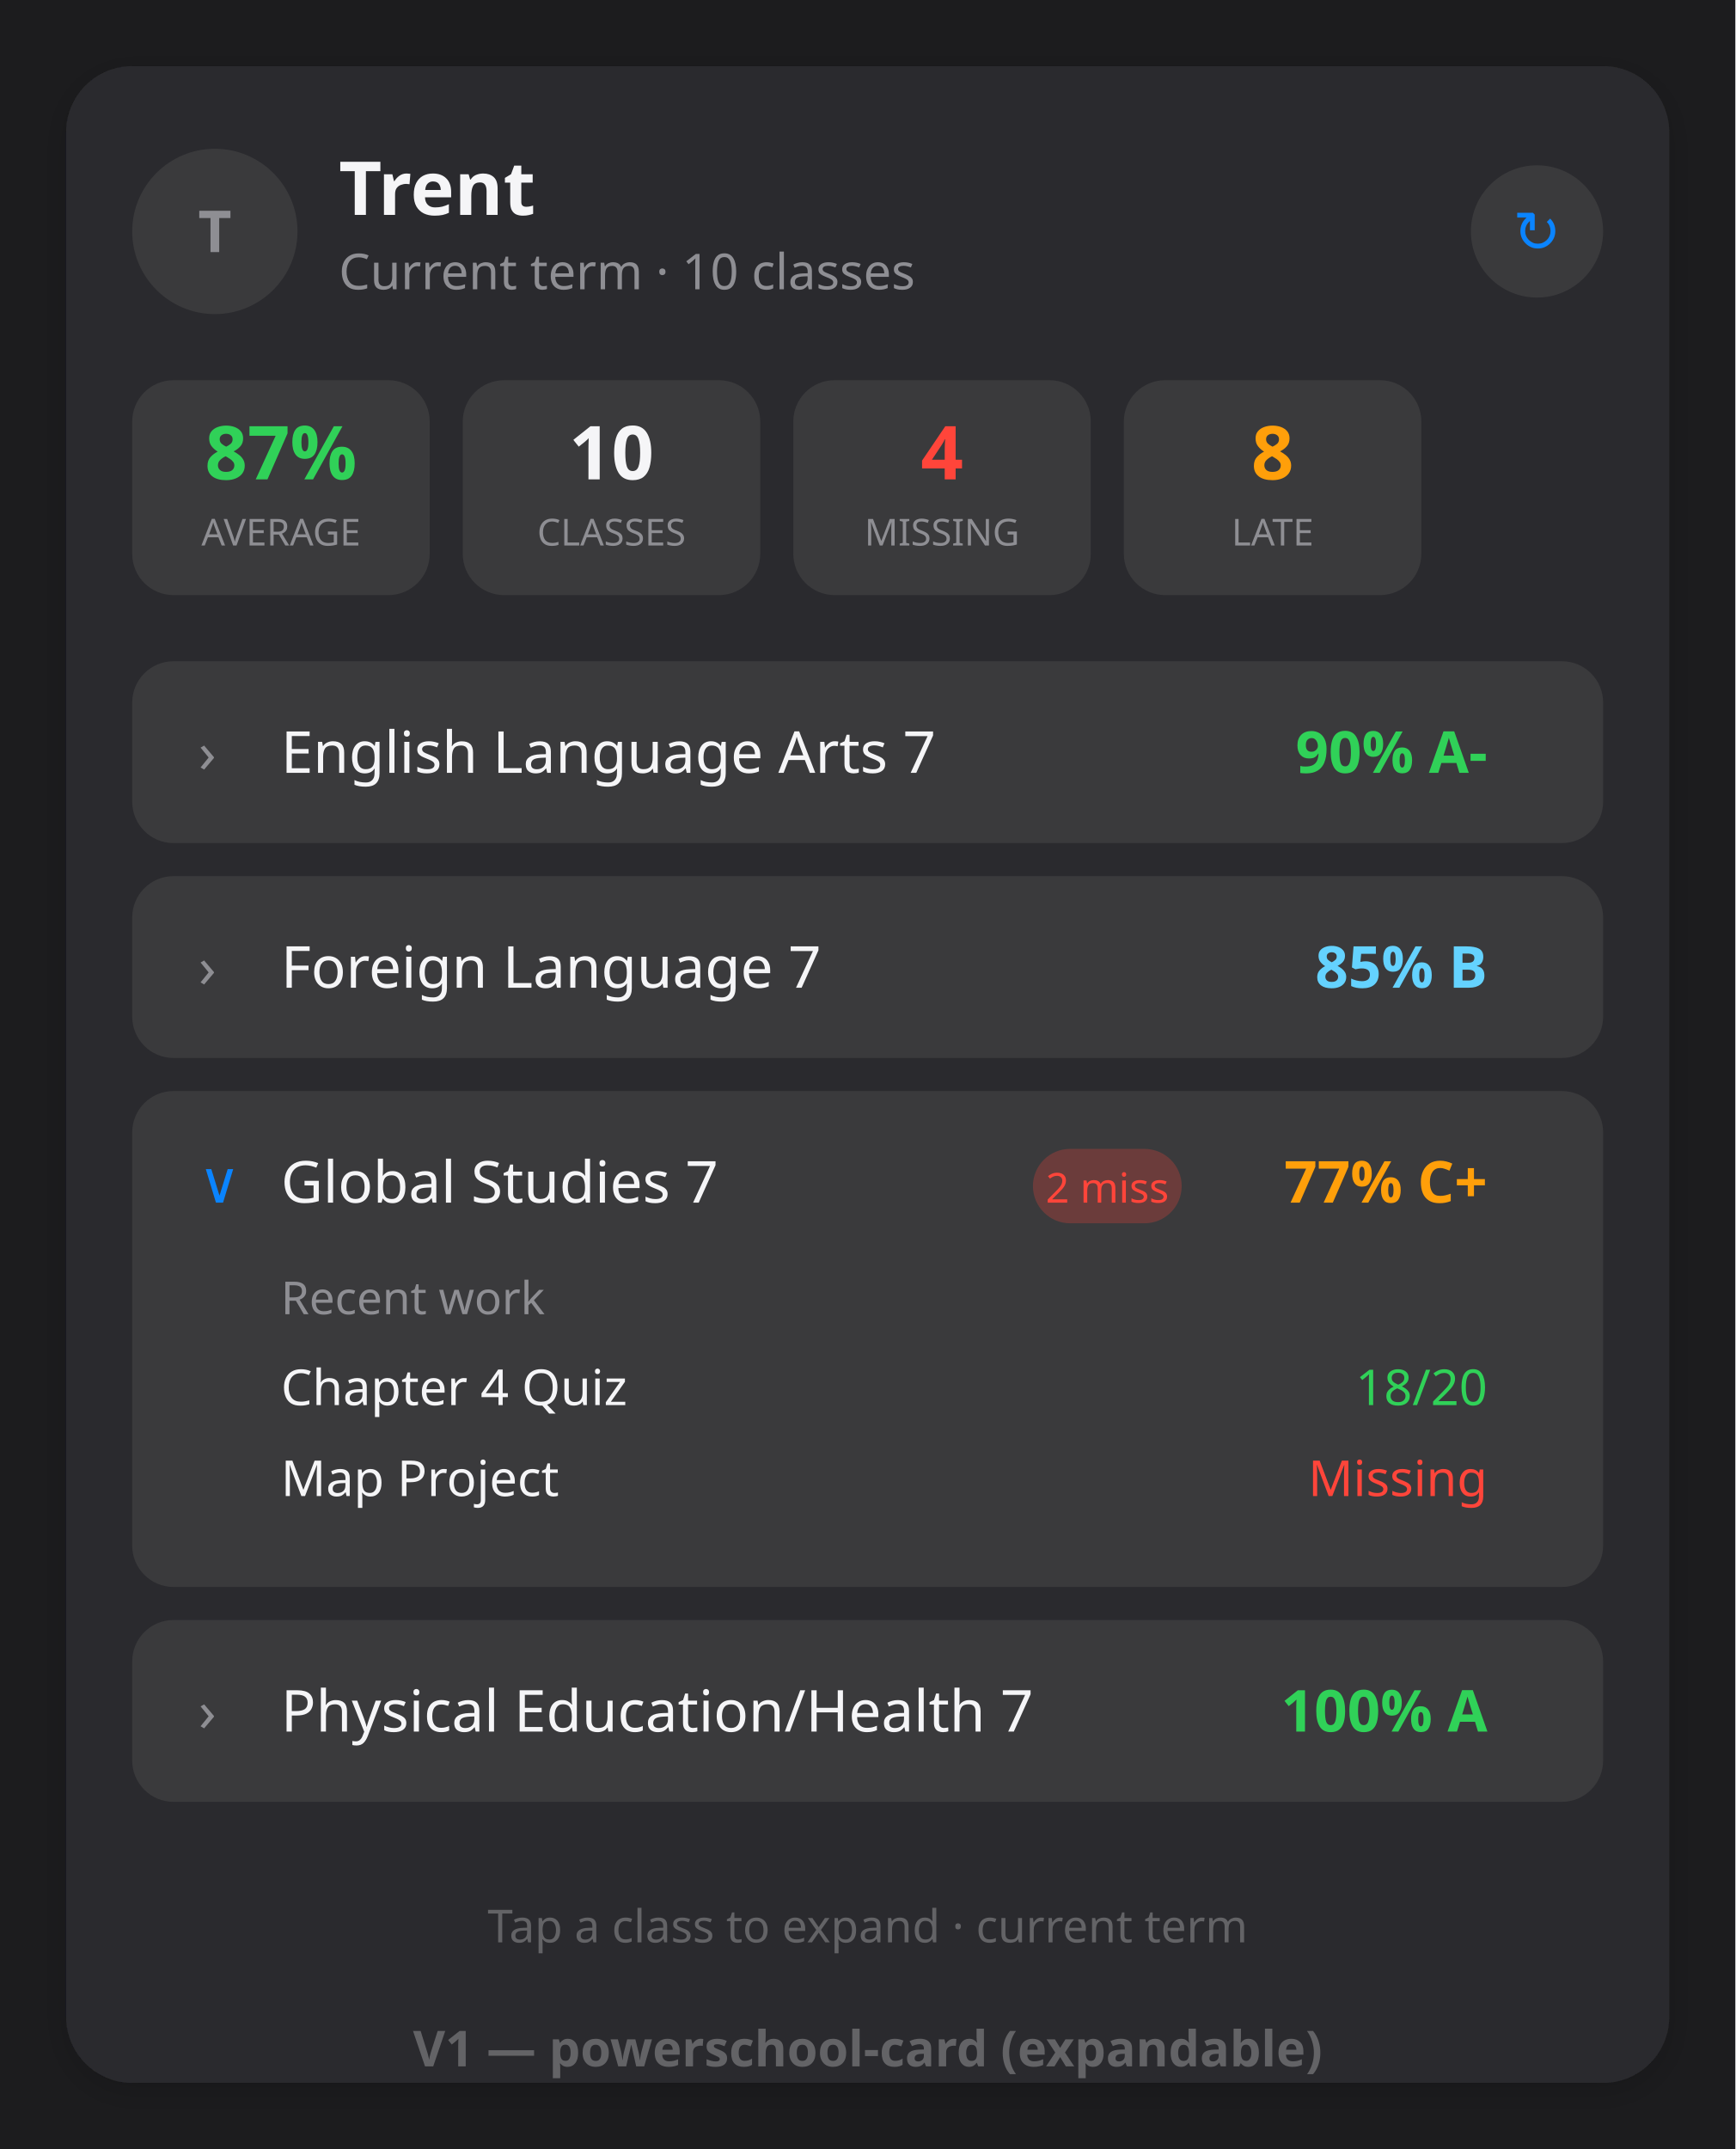
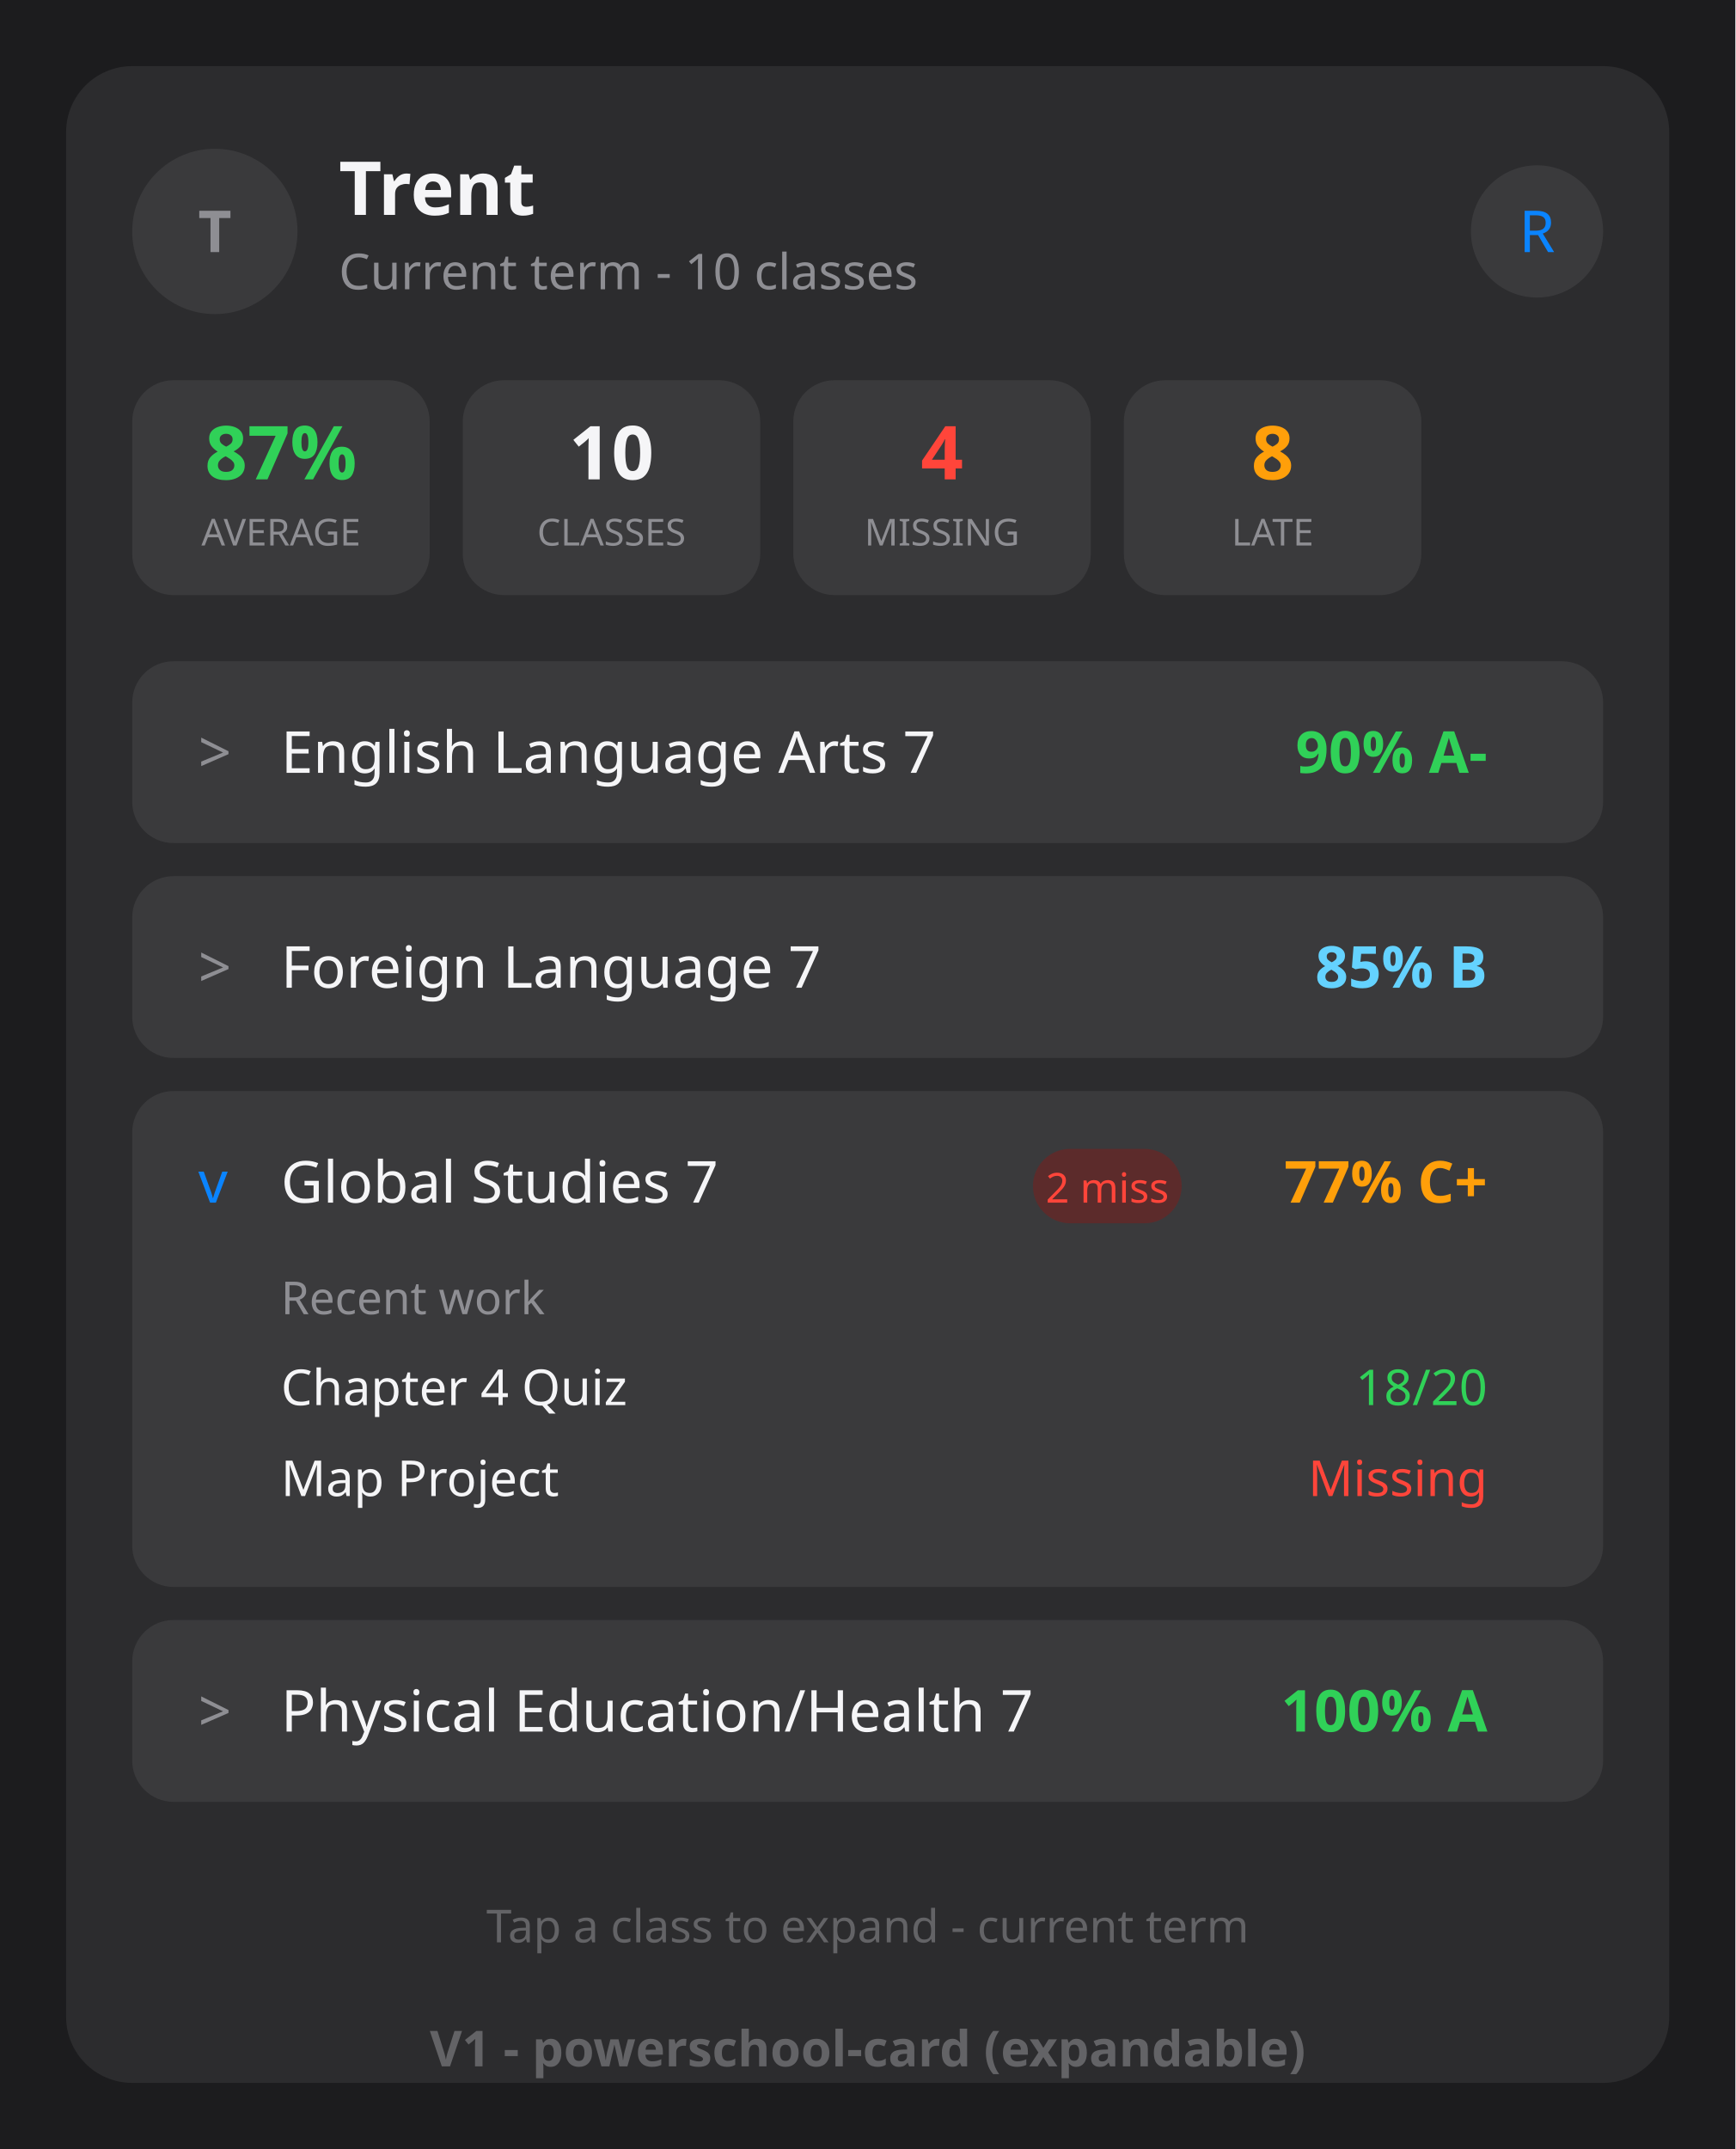
<svg xmlns="http://www.w3.org/2000/svg" width="420" height="520" viewBox="0 0 420 520">
-   <defs>
-     <filter id="v1s" x="-5%" y="-5%" width="110%" height="110%">
-       <feDropShadow dx="0" dy="2" stdDeviation="4" flood-opacity=".15" />
-     </filter>
-   </defs>
  <rect width="420" height="520" fill="#1c1c1e" />
-   <rect x="16" y="16" width="388" height="488" rx="16" fill="#2c2c2e" filter="url(#v1s)" />
+   <rect x="16" y="16" width="388" height="488" rx="16" fill="#2c2c2e" />
  <circle cx="52" cy="56" r="20" fill="#3a3a3c" />
-   <text x="52" y="61" text-anchor="middle" fill="#8e8e93" font-family="system-ui" font-size="14" font-weight="600">T</text>
-   <text x="82" y="52" fill="#f5f5f7" font-family="system-ui" font-size="18" font-weight="600">Trent</text>
-   <text x="82" y="70" fill="#8e8e93" font-family="system-ui" font-size="12">Current term · 10 classes</text>
+   <text x="52" y="61" text-anchor="middle" fill="#8e8e93" font-family="system-ui,sans-serif" font-size="14" font-weight="600">T</text>
+   <text x="82" y="52" fill="#f5f5f7" font-family="system-ui,sans-serif" font-size="18" font-weight="600">Trent</text>
+   <text x="82" y="70" fill="#8e8e93" font-family="system-ui,sans-serif" font-size="12">Current term - 10 classes</text>
  <circle cx="372" cy="56" r="16" fill="#3a3a3c" />
-   <text x="372" y="61" text-anchor="middle" fill="#0a84ff" font-family="system-ui" font-size="14">↻</text>
+   <text x="372" y="61" text-anchor="middle" fill="#0a84ff" font-family="system-ui,sans-serif" font-size="14">R</text>
  <rect x="32" y="92" width="72" height="52" rx="10" fill="#3a3a3c" />
-   <text x="68" y="116" text-anchor="middle" fill="#30d158" font-family="system-ui" font-size="18" font-weight="700">87%</text>
-   <text x="68" y="132" text-anchor="middle" fill="#8e8e93" font-family="system-ui" font-size="9">AVERAGE</text>
+   <text x="68" y="116" text-anchor="middle" fill="#30d158" font-family="system-ui,sans-serif" font-size="18" font-weight="700">87%</text>
+   <text x="68" y="132" text-anchor="middle" fill="#8e8e93" font-family="system-ui,sans-serif" font-size="9">AVERAGE</text>
  <rect x="112" y="92" width="72" height="52" rx="10" fill="#3a3a3c" />
-   <text x="148" y="116" text-anchor="middle" fill="#f5f5f7" font-family="system-ui" font-size="18" font-weight="700">10</text>
-   <text x="148" y="132" text-anchor="middle" fill="#8e8e93" font-family="system-ui" font-size="9">CLASSES</text>
+   <text x="148" y="116" text-anchor="middle" fill="#f5f5f7" font-family="system-ui,sans-serif" font-size="18" font-weight="700">10</text>
+   <text x="148" y="132" text-anchor="middle" fill="#8e8e93" font-family="system-ui,sans-serif" font-size="9">CLASSES</text>
  <rect x="192" y="92" width="72" height="52" rx="10" fill="#3a3a3c" />
-   <text x="228" y="116" text-anchor="middle" fill="#ff453a" font-family="system-ui" font-size="18" font-weight="700">4</text>
-   <text x="228" y="132" text-anchor="middle" fill="#8e8e93" font-family="system-ui" font-size="9">MISSING</text>
+   <text x="228" y="116" text-anchor="middle" fill="#ff453a" font-family="system-ui,sans-serif" font-size="18" font-weight="700">4</text>
+   <text x="228" y="132" text-anchor="middle" fill="#8e8e93" font-family="system-ui,sans-serif" font-size="9">MISSING</text>
  <rect x="272" y="92" width="72" height="52" rx="10" fill="#3a3a3c" />
-   <text x="308" y="116" text-anchor="middle" fill="#ff9f0a" font-family="system-ui" font-size="18" font-weight="700">8</text>
-   <text x="308" y="132" text-anchor="middle" fill="#8e8e93" font-family="system-ui" font-size="9">LATE</text>
-   <g font-family="system-ui">
-     <rect x="32" y="160" width="356" height="44" rx="10" fill="#3a3a3c" />
-     <text x="48" y="187" fill="#8e8e93" font-size="14">›</text>
-     <text x="68" y="187" fill="#f5f5f7" font-size="14" font-weight="500">English Language Arts 7</text>
-     <text x="360" y="187" text-anchor="end" fill="#30d158" font-size="14" font-weight="700">90% A-</text>
-     <rect x="32" y="212" width="356" height="44" rx="10" fill="#3a3a3c" />
-     <text x="48" y="239" fill="#8e8e93" font-size="14">›</text>
-     <text x="68" y="239" fill="#f5f5f7" font-size="14" font-weight="500">Foreign Language 7</text>
-     <text x="360" y="239" text-anchor="end" fill="#64d2ff" font-size="14" font-weight="700">85% B</text>
-     <rect x="32" y="264" width="356" height="120" rx="10" fill="#3a3a3c" />
-     <text x="48" y="291" fill="#0a84ff" font-size="14">∨</text>
-     <text x="68" y="291" fill="#f5f5f7" font-size="14" font-weight="500">Global Studies 7</text>
-     <rect x="250" y="278" width="36" height="18" rx="9" fill="rgba(255,69,58,.25)" />
-     <text x="268" y="291" text-anchor="middle" fill="#ff453a" font-size="10">2 miss</text>
-     <text x="360" y="291" text-anchor="end" fill="#ff9f0a" font-size="14" font-weight="700">77% C+</text>
-     <text x="68" y="318" fill="#8e8e93" font-size="11">Recent work</text>
-     <text x="68" y="340" fill="#f5f5f7" font-size="12">Chapter 4 Quiz</text>
-     <text x="360" y="340" text-anchor="end" fill="#30d158" font-size="12">18/20</text>
-     <text x="68" y="362" fill="#f5f5f7" font-size="12">Map Project</text>
-     <text x="360" y="362" text-anchor="end" fill="#ff453a" font-size="12">Missing</text>
-     <rect x="32" y="392" width="356" height="44" rx="10" fill="#3a3a3c" />
-     <text x="48" y="419" fill="#8e8e93" font-size="14">›</text>
-     <text x="68" y="419" fill="#f5f5f7" font-size="14" font-weight="500">Physical Education/Health 7</text>
-     <text x="360" y="419" text-anchor="end" fill="#30d158" font-size="14" font-weight="700">100% A</text>
-   </g>
-   <text x="210" y="470" text-anchor="middle" fill="#636366" font-family="system-ui" font-size="11">Tap a class to expand · current term</text>
-   <text x="210" y="500" text-anchor="middle" fill="#636366" font-family="system-ui" font-size="12" font-weight="600">V1 — powerschool-card (expandable)</text>
+   <text x="308" y="116" text-anchor="middle" fill="#ff9f0a" font-family="system-ui,sans-serif" font-size="18" font-weight="700">8</text>
+   <text x="308" y="132" text-anchor="middle" fill="#8e8e93" font-family="system-ui,sans-serif" font-size="9">LATE</text>
+   <rect x="32" y="160" width="356" height="44" rx="10" fill="#3a3a3c" />
+   <text x="48" y="187" fill="#8e8e93" font-family="system-ui,sans-serif" font-size="14">&gt;</text>
+   <text x="68" y="187" fill="#f5f5f7" font-family="system-ui,sans-serif" font-size="14" font-weight="500">English Language Arts 7</text>
+   <text x="360" y="187" text-anchor="end" fill="#30d158" font-family="system-ui,sans-serif" font-size="14" font-weight="700">90% A-</text>
+   <rect x="32" y="212" width="356" height="44" rx="10" fill="#3a3a3c" />
+   <text x="48" y="239" fill="#8e8e93" font-family="system-ui,sans-serif" font-size="14">&gt;</text>
+   <text x="68" y="239" fill="#f5f5f7" font-family="system-ui,sans-serif" font-size="14" font-weight="500">Foreign Language 7</text>
+   <text x="360" y="239" text-anchor="end" fill="#64d2ff" font-family="system-ui,sans-serif" font-size="14" font-weight="700">85% B</text>
+   <rect x="32" y="264" width="356" height="120" rx="10" fill="#3a3a3c" />
+   <text x="48" y="291" fill="#0a84ff" font-family="system-ui,sans-serif" font-size="14">v</text>
+   <text x="68" y="291" fill="#f5f5f7" font-family="system-ui,sans-serif" font-size="14" font-weight="500">Global Studies 7</text>
+   <rect x="250" y="278" width="36" height="18" rx="9" fill="#5c2b2b" />
+   <text x="268" y="291" text-anchor="middle" fill="#ff453a" font-family="system-ui,sans-serif" font-size="10">2 miss</text>
+   <text x="360" y="291" text-anchor="end" fill="#ff9f0a" font-family="system-ui,sans-serif" font-size="14" font-weight="700">77% C+</text>
+   <text x="68" y="318" fill="#8e8e93" font-family="system-ui,sans-serif" font-size="11">Recent work</text>
+   <text x="68" y="340" fill="#f5f5f7" font-family="system-ui,sans-serif" font-size="12">Chapter 4 Quiz</text>
+   <text x="360" y="340" text-anchor="end" fill="#30d158" font-family="system-ui,sans-serif" font-size="12">18/20</text>
+   <text x="68" y="362" fill="#f5f5f7" font-family="system-ui,sans-serif" font-size="12">Map Project</text>
+   <text x="360" y="362" text-anchor="end" fill="#ff453a" font-family="system-ui,sans-serif" font-size="12">Missing</text>
+   <rect x="32" y="392" width="356" height="44" rx="10" fill="#3a3a3c" />
+   <text x="48" y="419" fill="#8e8e93" font-family="system-ui,sans-serif" font-size="14">&gt;</text>
+   <text x="68" y="419" fill="#f5f5f7" font-family="system-ui,sans-serif" font-size="14" font-weight="500">Physical Education/Health 7</text>
+   <text x="360" y="419" text-anchor="end" fill="#30d158" font-family="system-ui,sans-serif" font-size="14" font-weight="700">100% A</text>
+   <text x="210" y="470" text-anchor="middle" fill="#636366" font-family="system-ui,sans-serif" font-size="11">Tap a class to expand - current term</text>
+   <text x="210" y="500" text-anchor="middle" fill="#636366" font-family="system-ui,sans-serif" font-size="12" font-weight="600">V1 - powerschool-card (expandable)</text>
</svg>
